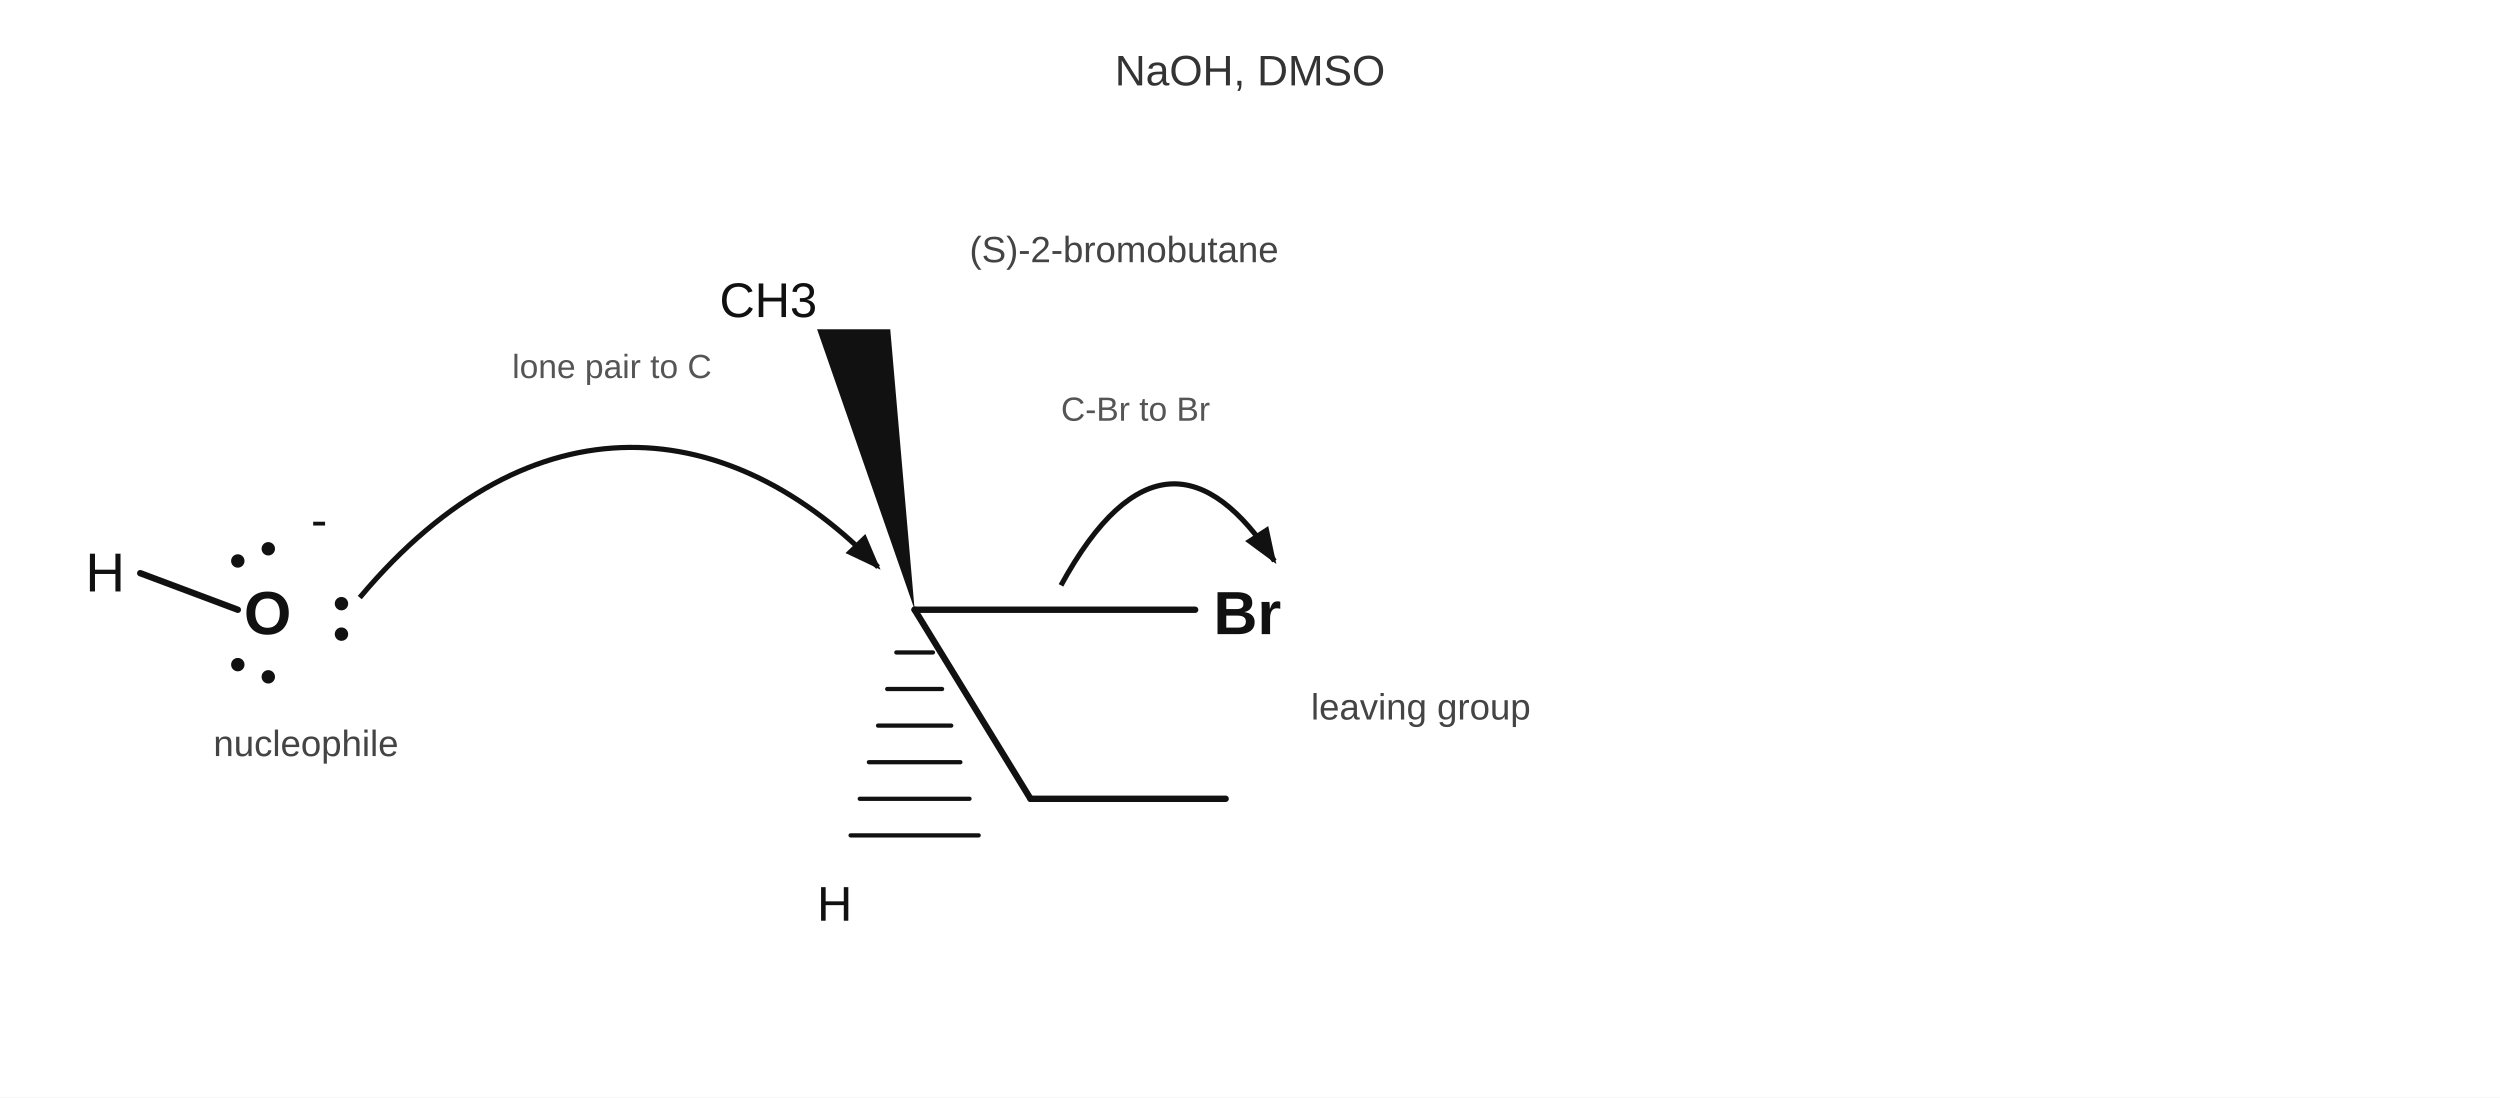
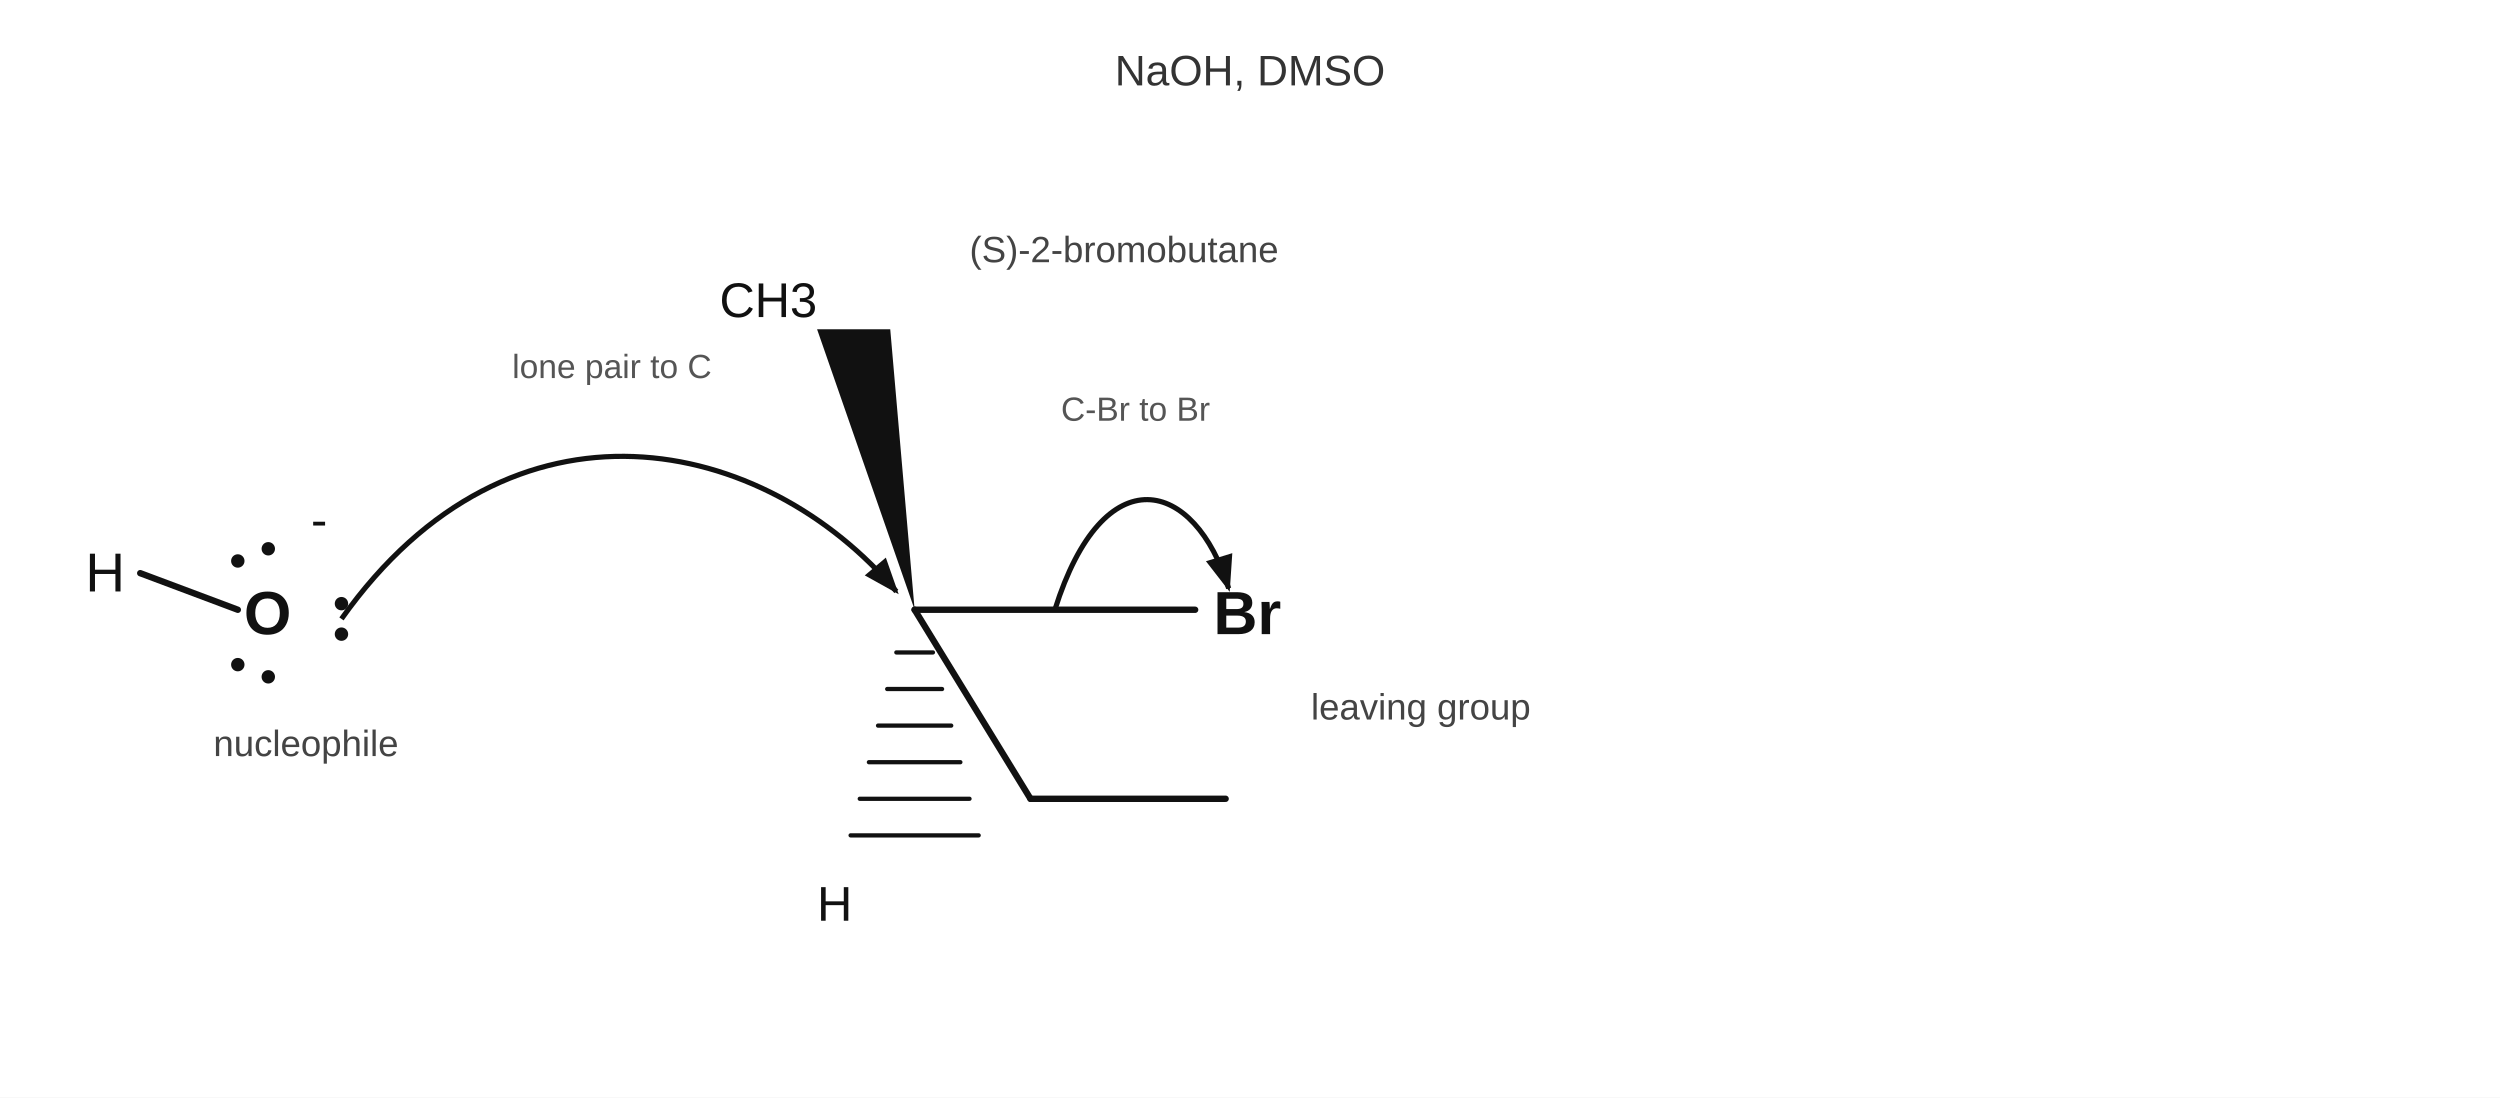
<svg xmlns="http://www.w3.org/2000/svg" viewBox="0 0 820 360" width="820" height="360" role="img">
  <defs>
    <marker id="electron-arrow" viewBox="0 0 10 10" refX="9" refY="5" markerWidth="7" markerHeight="7" orient="auto">
      <path d="M 0 1.2 L 10 5 L 0 8.8 Z" fill="#111111" />
    </marker>
  </defs>
  <rect x="0" y="0" width="820" height="360" fill="#ffffff" />
  <g id="conditions">
    <text x="410" y="28" text-anchor="middle" font-family="Arial, Helvetica, sans-serif" font-size="14" fill="#333333">NaOH, DMSO</text>
  </g>
  <g id="reactants">
    <g id="hydroxide">
      <line x1="46" y1="188" x2="78" y2="200" stroke="#111111" stroke-width="2.1" stroke-linecap="round" />
      <text x="28" y="194" font-family="Arial, Helvetica, sans-serif" font-size="18" fill="#111111">H</text>
      <text x="80" y="208" font-family="Arial, Helvetica, sans-serif" font-size="20" font-weight="600" fill="#111111">O</text>
      <text x="102" y="176" font-family="Arial, Helvetica, sans-serif" font-size="16" fill="#111111">-</text>
      <ellipse cx="78" cy="184" rx="2.2" ry="2.2" fill="#111111" />
      <ellipse cx="88" cy="180" rx="2.2" ry="2.2" fill="#111111" />
      <ellipse cx="78" cy="218" rx="2.2" ry="2.2" fill="#111111" />
      <ellipse cx="88" cy="222" rx="2.2" ry="2.2" fill="#111111" />
      <ellipse id="lp-source" cx="112" cy="198" rx="2.2" ry="2.2" fill="#111111" />
      <ellipse cx="112" cy="208" rx="2.2" ry="2.2" fill="#111111" />
    </g>
    <g id="alkyl-bromide">
      <line id="c-br-bond" x1="300" y1="200" x2="392" y2="200" stroke="#111111" stroke-width="2.1" stroke-linecap="round" />
      <text x="398" y="208" font-family="Arial, Helvetica, sans-serif" font-size="20" font-weight="600" fill="#111111">Br</text>
      <line x1="300" y1="200" x2="338" y2="262" stroke="#111111" stroke-width="2.1" stroke-linecap="round" />
      <line x1="338" y1="262" x2="402" y2="262" stroke="#111111" stroke-width="2.1" stroke-linecap="round" />
      <polygon id="wedge-me" points="300,200 268,108 292,108" fill="#111111" />
      <text x="236" y="104" font-family="Arial, Helvetica, sans-serif" font-size="16" fill="#111111">CH3</text>
      <g id="hash-h">
        <line x1="294" y1="214" x2="306" y2="214" stroke="#111111" stroke-width="1.4" stroke-linecap="round" />
        <line x1="291" y1="226" x2="309" y2="226" stroke="#111111" stroke-width="1.4" stroke-linecap="round" />
        <line x1="288" y1="238" x2="312" y2="238" stroke="#111111" stroke-width="1.4" stroke-linecap="round" />
        <line x1="285" y1="250" x2="315" y2="250" stroke="#111111" stroke-width="1.4" stroke-linecap="round" />
        <line x1="282" y1="262" x2="318" y2="262" stroke="#111111" stroke-width="1.4" stroke-linecap="round" />
        <line x1="279" y1="274" x2="321" y2="274" stroke="#111111" stroke-width="1.4" stroke-linecap="round" />
      </g>
      <text x="268" y="302" font-family="Arial, Helvetica, sans-serif" font-size="16" fill="#111111">H</text>
    </g>
  </g>
  <g id="electron-arrows">
-     <path d="M 118 196 C 175 128 240 136 288 186" fill="none" stroke="#111111" stroke-width="1.7" marker-end="url(#electron-arrow)" />
-     <path d="M 348 192 C 372 148 396 150 418 184" fill="none" stroke="#111111" stroke-width="1.7" marker-end="url(#electron-arrow)" />
+     <path d="M 112 203 C 168 124 251 143 294 194" fill="none" stroke="#111111" stroke-width="1.7" marker-end="url(#electron-arrow)" />
+     <path d="M 346 200 C 362 149 392 157 403 193" fill="none" stroke="#111111" stroke-width="1.7" marker-end="url(#electron-arrow)" />
  </g>
  <g id="labels">
    <text x="70" y="248" font-family="Arial, Helvetica, sans-serif" font-size="12" fill="#444444">nucleophile</text>
    <text x="318" y="86" font-family="Arial, Helvetica, sans-serif" font-size="12" fill="#444444">(S)-2-bromobutane</text>
    <text x="430" y="236" font-family="Arial, Helvetica, sans-serif" font-size="12" fill="#444444">leaving group</text>
    <text x="168" y="124" font-family="Arial, Helvetica, sans-serif" font-size="11" fill="#555555">lone pair to C</text>
    <text x="348" y="138" font-family="Arial, Helvetica, sans-serif" font-size="11" fill="#555555">C-Br to Br</text>
  </g>
</svg>
